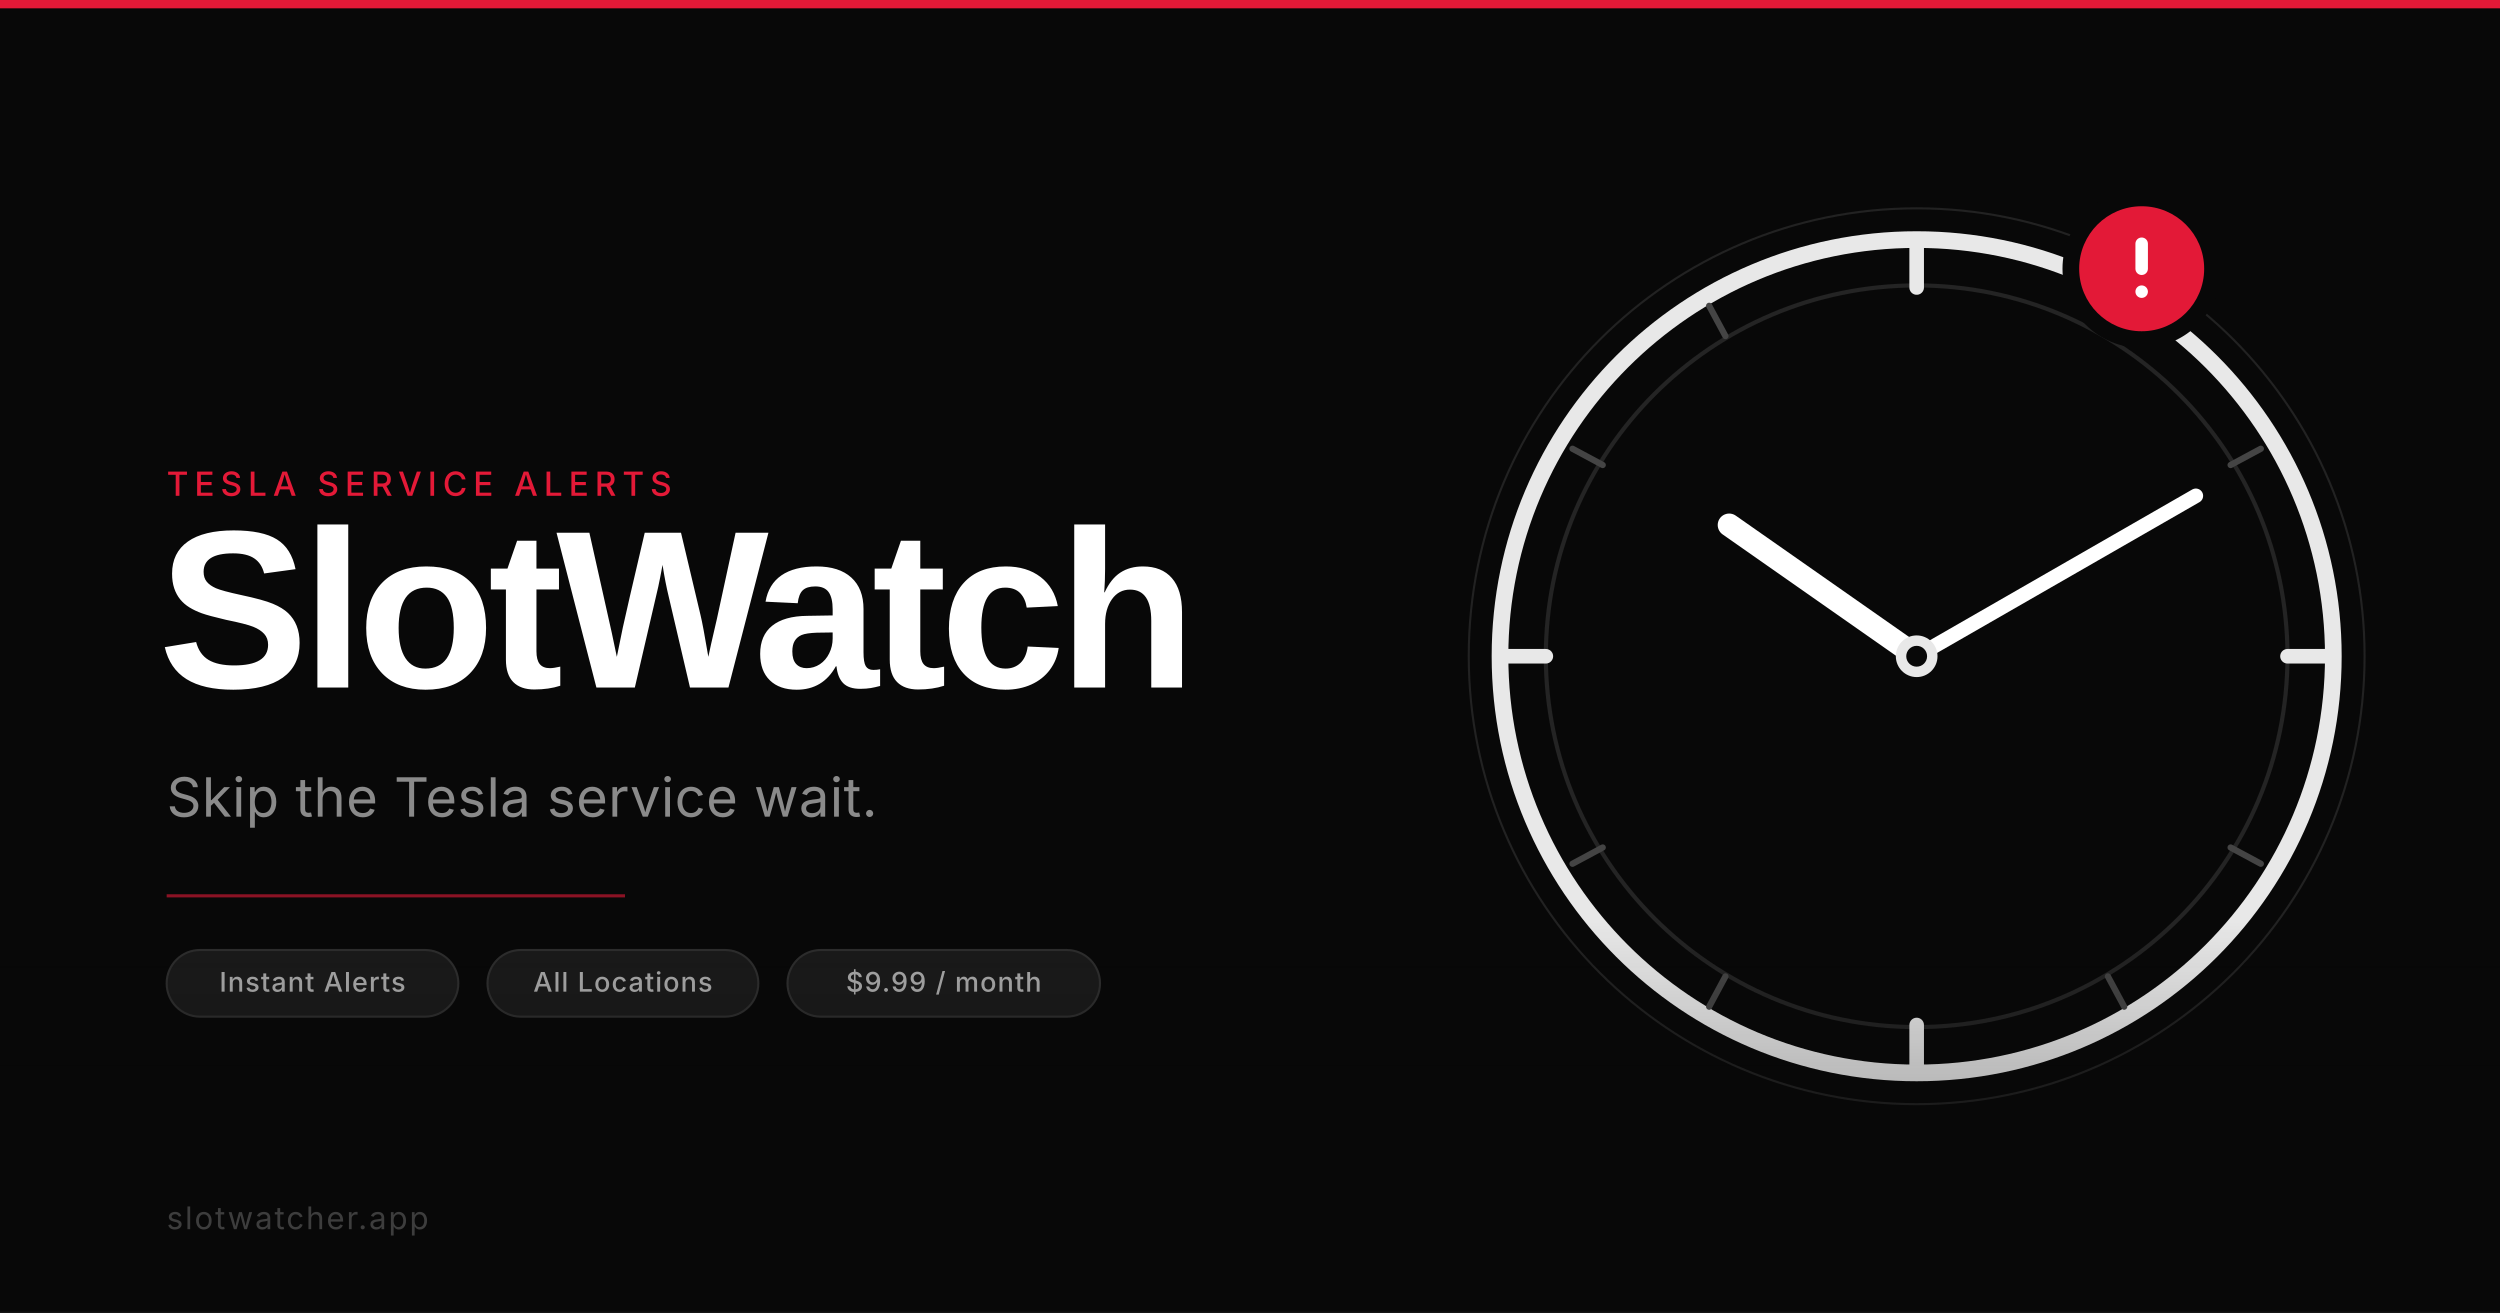
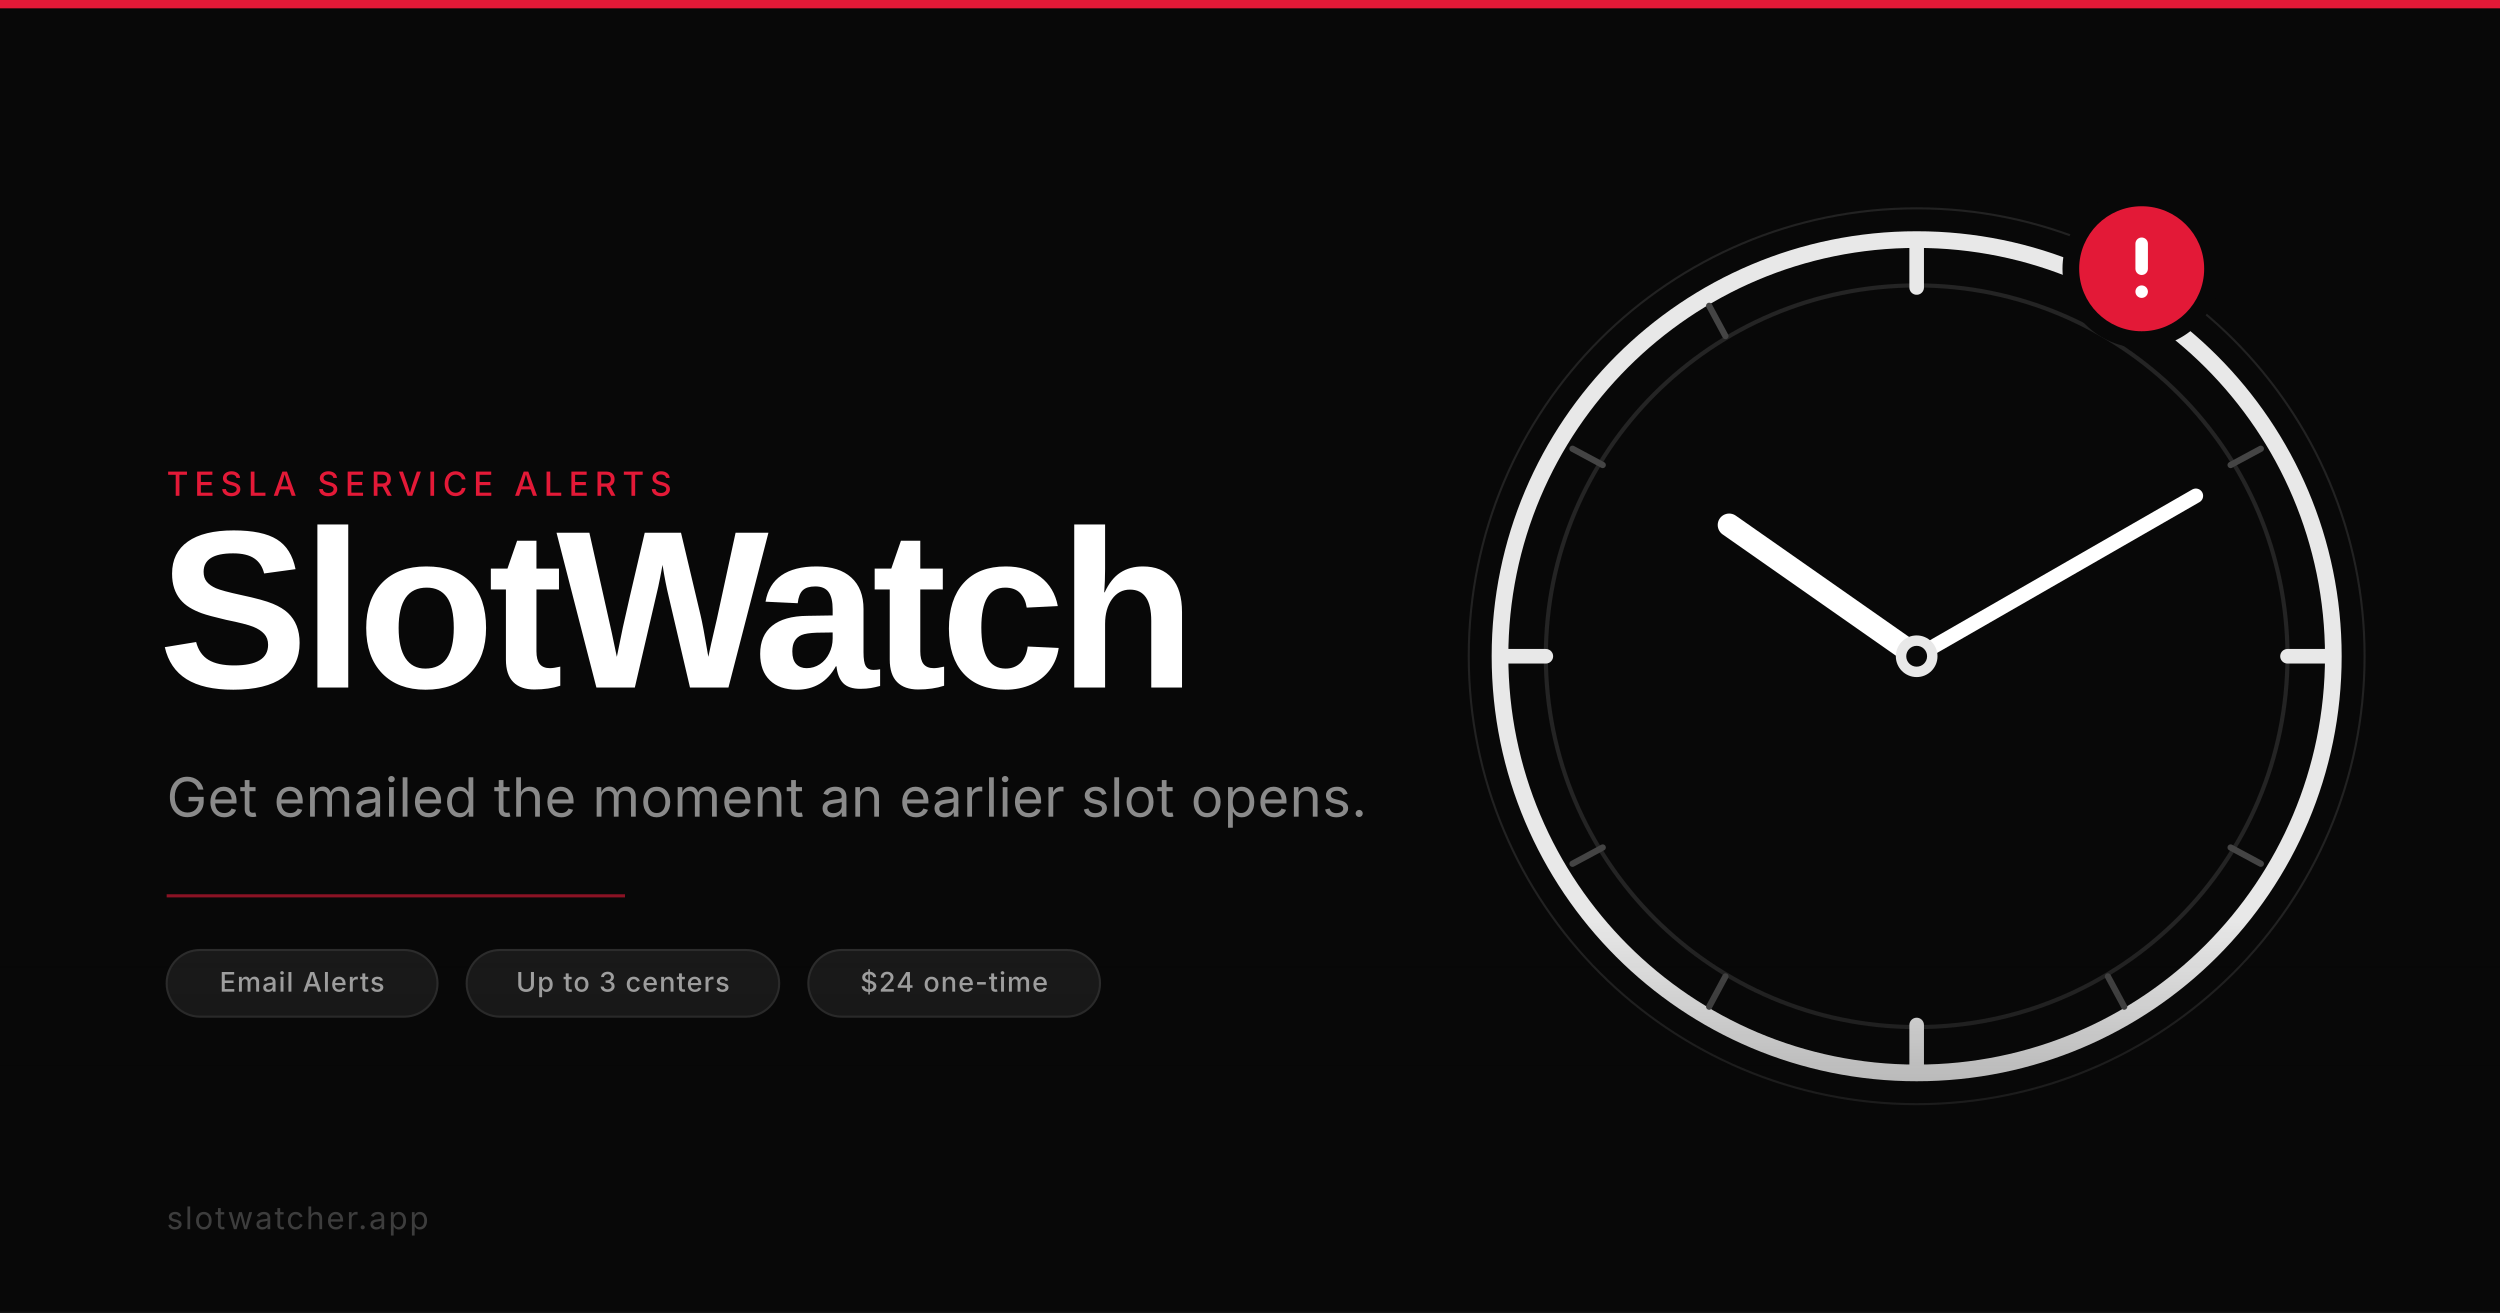
<svg xmlns="http://www.w3.org/2000/svg" viewBox="0 0 1200 630" width="1200" height="630" fill="none">
  <rect width="1200" height="630" fill="#080808" />
  <rect x="0" y="0" width="1200" height="4" fill="#e31937" />
  <line x1="0" y1="630" x2="1200" y2="630" stroke="#1a1a1a" stroke-width="1" />
  <text x="80" y="238" font-family="system-ui, -apple-system, 'Helvetica Neue', sans-serif" font-size="16" font-weight="500" letter-spacing="0.18em" fill="#e31937" text-transform="uppercase">TESLA SERVICE ALERTS</text>
  <text x="76" y="330" font-family="system-ui, -apple-system, 'Helvetica Neue', Arial, sans-serif" font-size="108" font-weight="700" fill="#ffffff" letter-spacing="-0.03em">SlotWatch</text>
-   <text x="80" y="392" font-family="system-ui, -apple-system, 'Helvetica Neue', sans-serif" font-size="26" font-weight="400" fill="#8a8a8a" letter-spacing="0.01em">Skip the Tesla service wait.</text>
+   <text x="80" y="392" font-family="system-ui, -apple-system, 'Helvetica Neue', sans-serif" font-size="26" font-weight="400" fill="#8a8a8a" letter-spacing="0.01em">Get emailed the moment an earlier slot opens.</text>
  <line x1="80" y1="430" x2="300" y2="430" stroke="#e31937" stroke-width="1.5" opacity="0.6" />
-   <rect x="80" y="456" width="140" height="32" rx="16" fill="#1a1a1a" stroke="#2e2e2e" stroke-width="1" />
-   <text x="150" y="476" font-family="system-ui,-apple-system,sans-serif" font-size="13" font-weight="500" fill="#aaaaaa" text-anchor="middle" letter-spacing="0.04em">Instant Alerts</text>
-   <rect x="234" y="456" width="130" height="32" rx="16" fill="#1a1a1a" stroke="#2e2e2e" stroke-width="1" />
-   <text x="299" y="476" font-family="system-ui,-apple-system,sans-serif" font-size="13" font-weight="500" fill="#aaaaaa" text-anchor="middle" letter-spacing="0.04em">All Locations</text>
-   <rect x="378" y="456" width="150" height="32" rx="16" fill="#1a1a1a" stroke="#2e2e2e" stroke-width="1" />
-   <text x="453" y="476" font-family="system-ui,-apple-system,sans-serif" font-size="13" font-weight="500" fill="#aaaaaa" text-anchor="middle" letter-spacing="0.04em">$9.99 / month</text>
+   <rect x="80" y="456" width="130" height="32" rx="16" fill="#1a1a1a" stroke="#2e2e2e" stroke-width="1" />
+   <text x="145" y="476" font-family="system-ui,-apple-system,sans-serif" font-size="13" font-weight="500" fill="#aaaaaa" text-anchor="middle" letter-spacing="0.04em">Email Alerts</text>
+   <rect x="224" y="456" width="150" height="32" rx="16" fill="#1a1a1a" stroke="#2e2e2e" stroke-width="1" />
+   <text x="299" y="476" font-family="system-ui,-apple-system,sans-serif" font-size="13" font-weight="500" fill="#aaaaaa" text-anchor="middle" letter-spacing="0.04em">Up to 3 centers</text>
+   <rect x="388" y="456" width="140" height="32" rx="16" fill="#1a1a1a" stroke="#2e2e2e" stroke-width="1" />
+   <text x="458" y="476" font-family="system-ui,-apple-system,sans-serif" font-size="13" font-weight="500" fill="#aaaaaa" text-anchor="middle" letter-spacing="0.04em">$24 one-time</text>
  <circle cx="920" cy="315" r="215" stroke="#222222" stroke-width="1" />
  <circle cx="920" cy="315" r="200" stroke="#e8e8e8" stroke-width="8" />
  <circle cx="920" cy="315" r="178" stroke="#2a2a2a" stroke-width="2" opacity="0.8" />
  <line x1="920" y1="118" x2="920" y2="138" stroke="#e8e8e8" stroke-width="7" stroke-linecap="round" />
  <line x1="1118" y1="315" x2="1098" y2="315" stroke="#e8e8e8" stroke-width="7" stroke-linecap="round" />
  <line x1="920" y1="512" x2="920" y2="492" stroke="#e8e8e8" stroke-width="7" stroke-linecap="round" />
  <line x1="722" y1="315" x2="742" y2="315" stroke="#e8e8e8" stroke-width="7" stroke-linecap="round" />
  <line x1="1019.6" y1="146.8" x2="1011.8" y2="161.3" stroke="#444444" stroke-width="3" stroke-linecap="round" />
  <line x1="1085.2" y1="215.4" x2="1070.7" y2="223.2" stroke="#444444" stroke-width="3" stroke-linecap="round" />
  <line x1="1085.2" y1="414.6" x2="1070.7" y2="406.8" stroke="#444444" stroke-width="3" stroke-linecap="round" />
  <line x1="1019.6" y1="483.2" x2="1011.8" y2="468.7" stroke="#444444" stroke-width="3" stroke-linecap="round" />
  <line x1="820.4" y1="146.8" x2="828.2" y2="161.3" stroke="#444444" stroke-width="3" stroke-linecap="round" />
  <line x1="754.8" y1="215.4" x2="769.3" y2="223.2" stroke="#444444" stroke-width="3" stroke-linecap="round" />
  <line x1="754.8" y1="414.6" x2="769.3" y2="406.8" stroke="#444444" stroke-width="3" stroke-linecap="round" />
  <line x1="820.4" y1="483.2" x2="828.2" y2="468.7" stroke="#444444" stroke-width="3" stroke-linecap="round" />
  <line x1="920" y1="315" x2="830" y2="252" stroke="#ffffff" stroke-width="11" stroke-linecap="round" />
  <line x1="920" y1="315" x2="1054" y2="238" stroke="#ffffff" stroke-width="7" stroke-linecap="round" />
  <circle cx="920" cy="315" r="10" fill="#e8e8e8" />
  <circle cx="920" cy="315" r="5" fill="#080808" />
  <circle cx="1028" cy="129" r="38" fill="#080808" />
  <circle cx="1028" cy="129" r="30" fill="#e31937" />
  <rect x="1025" y="114" width="6" height="18" rx="3" fill="#ffffff" />
  <rect x="1025" y="137" width="6" height="6" rx="3" fill="#ffffff" />
  <defs>
    <linearGradient id="vignette" x1="0" y1="0" x2="0" y2="1">
      <stop offset="0.7" stop-color="#080808" stop-opacity="0" />
      <stop offset="1" stop-color="#080808" stop-opacity="0.5" />
    </linearGradient>
  </defs>
  <rect width="1200" height="630" fill="url(#vignette)" />
  <text x="80" y="590" font-family="system-ui,-apple-system,sans-serif" font-size="15" fill="#3d3d3d" letter-spacing="0.06em">slotwatcher.app</text>
</svg>
